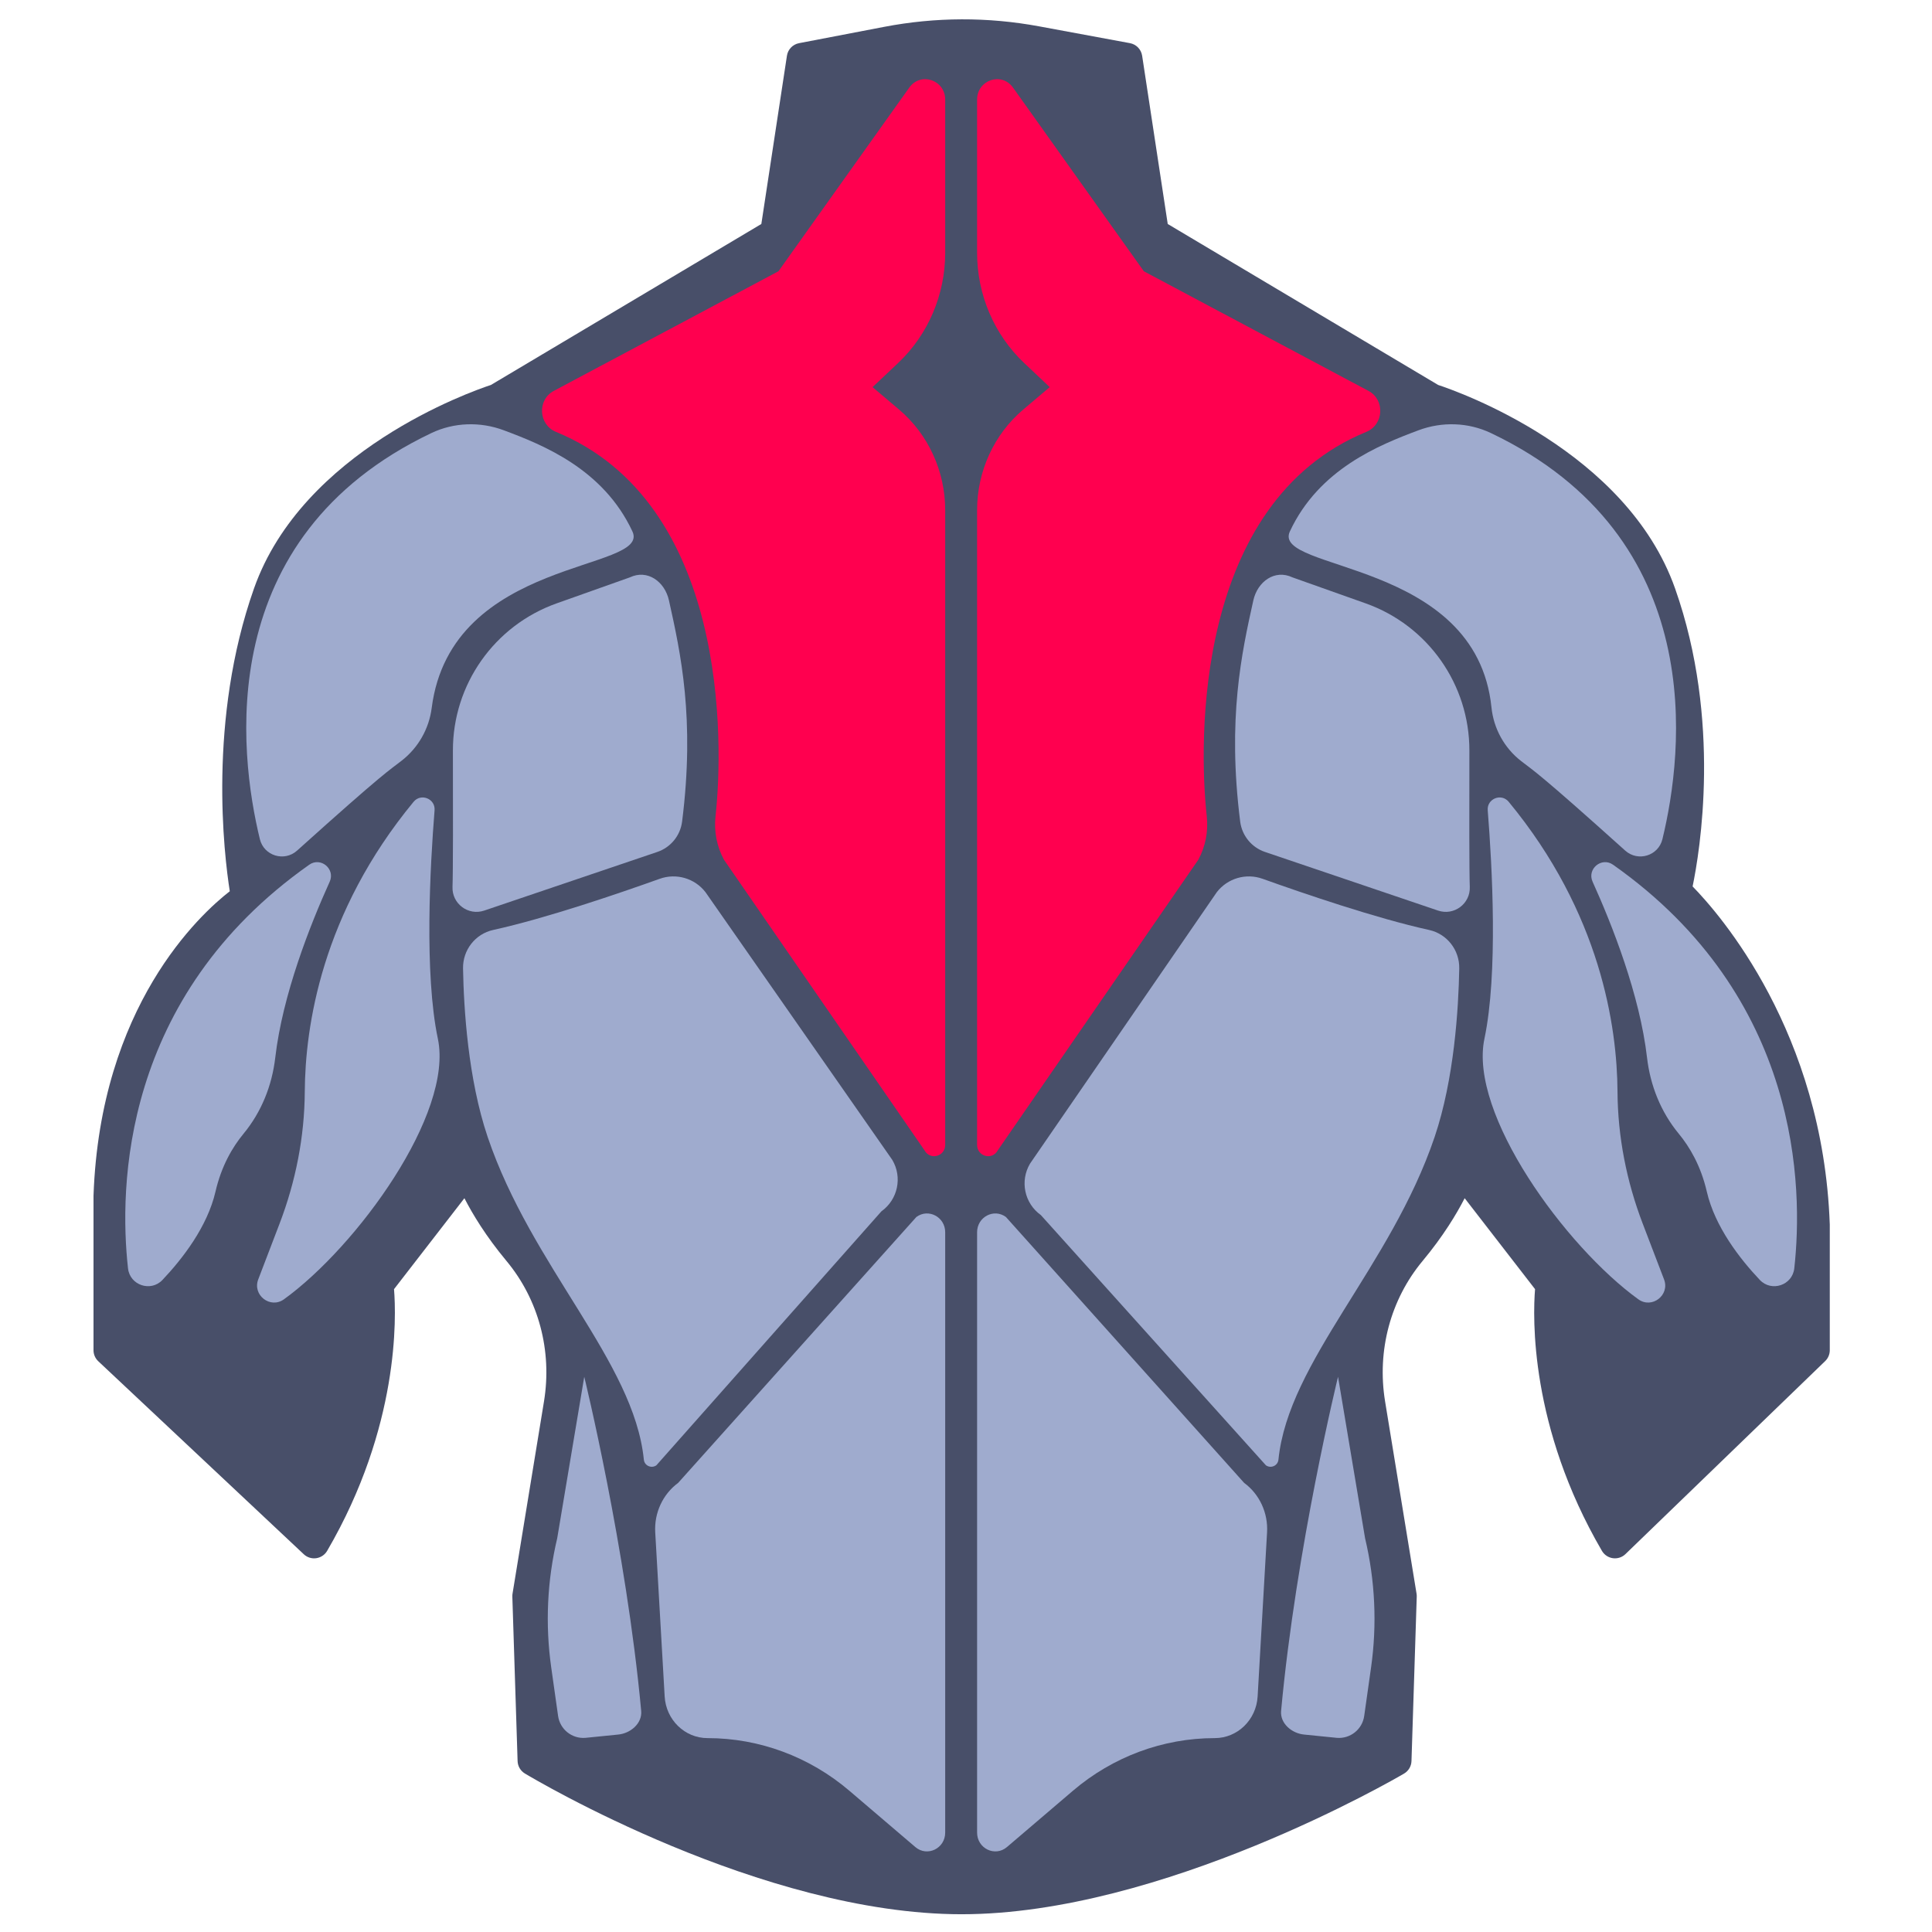
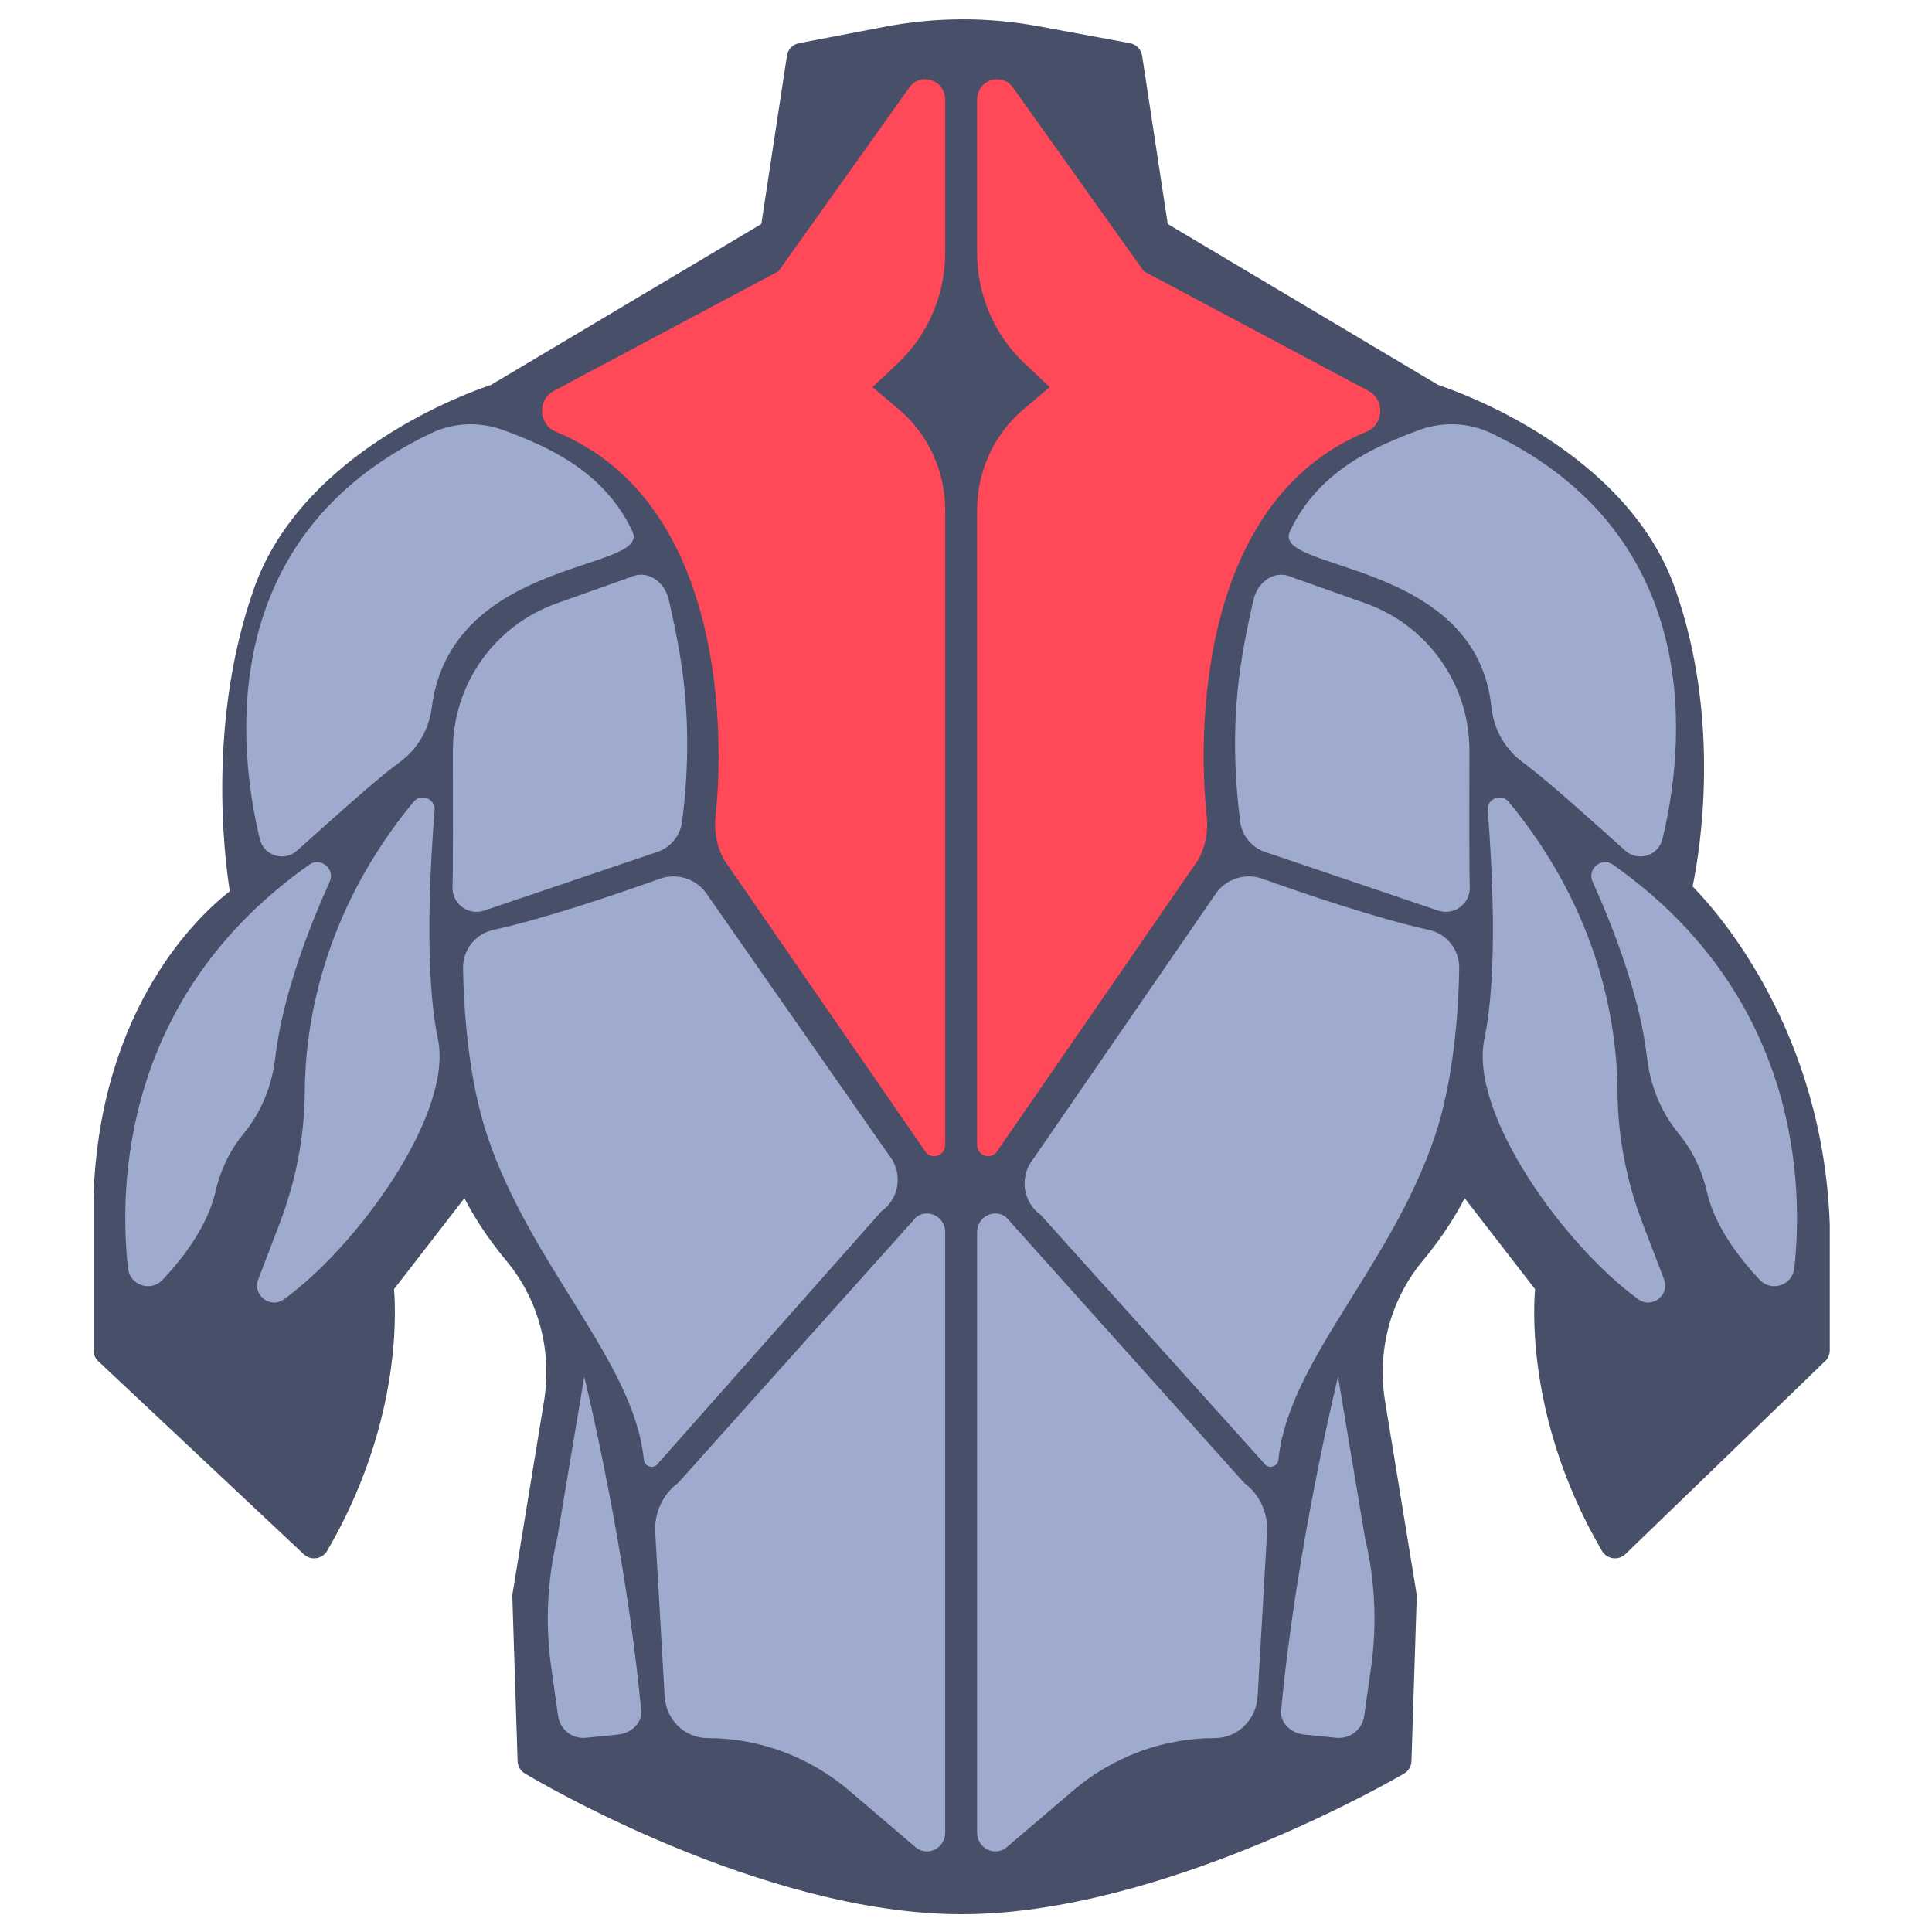
<svg xmlns="http://www.w3.org/2000/svg" id="Layer_2" enable-background="new 0 0 512 512" viewBox="0 0 512 512">
  <g>
    <g>
      <path d="m254.846 507.294c-53.055 0-113.206-35.77-115.74-37.292-1.165-.699-1.895-1.942-1.938-3.301l-1.393-43.587c-.008-.259.009-.519.051-.773l8.338-50.958c2.197-13.428-1.43-26.998-9.953-37.231-5.458-6.555-8.987-12.426-11.137-16.613l-18.654 24.101c.594 7.312 1.471 36.451-17.722 69.353-.614 1.053-1.674 1.768-2.88 1.942-1.206.181-2.426-.208-3.313-1.042l-54.462-51.153c-.805-.757-1.262-1.812-1.262-2.916v-40.857c0-.048.001-.095.002-.143 1.796-50.276 28.202-74.486 36.112-80.635-1.533-9.755-5.848-45.496 6.415-80.234 12.891-36.517 57.437-52.173 62.787-53.936l71.667-42.661 6.782-44.589c.255-1.675 1.537-3.008 3.201-3.327l22.57-4.328c13.614-2.609 27.427-2.655 41.056-.133l24.079 4.456c1.675.311 2.97 1.647 3.227 3.332l6.782 44.589 71.667 42.661c5.35 1.763 49.896 17.419 62.787 53.936 12.374 35.051 6.542 69.822 4.644 78.962 7.206 7.366 34.529 38.557 36.35 89.554.001.047.002.095.002.143v33.211c0 1.085-.44 2.123-1.22 2.876l-52.929 51.152c-.883.854-2.106 1.25-3.327 1.087-1.217-.169-2.289-.887-2.908-1.947-19.193-32.901-18.316-62.04-17.722-69.353l-18.653-24.102c-2.15 4.188-5.678 10.059-11.137 16.614-8.522 10.233-12.149 23.804-9.953 37.231l8.339 50.958c.042.255.059.515.051.773l-1.394 43.587c-.044 1.373-.79 2.628-1.976 3.323-2.597 1.522-64.205 37.27-117.236 37.27z" fill="#484f69" />
    </g>
-     <path d="m250.487 26.421v40.573c0 11.104-4.525 21.699-12.471 29.202l-6.777 6.398 7.004 5.929c7.752 6.562 12.244 16.354 12.244 26.69v168.175c0 3.098-3.995 4.176-5.469 1.476l-53.144-77.005c-1.911-3.499-2.69-7.526-2.253-11.515 2.17-19.774 3.316-83.149-42.294-101.898-4.63-1.903-4.992-8.496-.564-10.854l59.534-31.704 34.673-48.678c3.012-4.229 9.517-2.034 9.517 3.211z" fill="#ff004f" />
+     <path d="m250.487 26.421v40.573c0 11.104-4.525 21.699-12.471 29.202l-6.777 6.398 7.004 5.929c7.752 6.562 12.244 16.354 12.244 26.69v168.175c0 3.098-3.995 4.176-5.469 1.476l-53.144-77.005c-1.911-3.499-2.69-7.526-2.253-11.515 2.17-19.774 3.316-83.149-42.294-101.898-4.63-1.903-4.992-8.496-.564-10.854l59.534-31.704 34.673-48.678c3.012-4.229 9.517-2.034 9.517 3.211z" fill="#FF4858" />
    <g>
      <path d="m114.29 114.779c6.027-2.874 12.982-3.088 19.236-.746 10.423 3.903 26.356 10.267 34.07 26.796 5.011 10.738-48.043 6.593-53.194 46.803-.703 5.487-3.54 10.492-7.894 13.904-3.472 2.721-4.255 2.722-27.78 23.883-3.378 3.039-8.786 1.387-9.859-3.029-5.539-22.785-12.628-79.931 45.421-107.611z" fill="#9fabce" />
    </g>
    <g>
      <path d="m120.025 198.948c-.044-17.535 10.978-33.187 27.502-39.054l19.393-6.886c4.643-2.211 9.247 1.088 10.362 6.109 3.087 13.9 6.93 31.297 3.483 58.609-.469 3.714-3.018 6.843-6.564 8.045l-45.876 15.542c-4.232 1.434-8.584-1.819-8.406-6.284.149-3.725.146-20.475.106-36.081z" fill="#9fabce" />
    </g>
    <g>
      <path d="m130.69 246.451c-4.748 1.043-8.065 5.325-7.979 10.186.19 10.723 1.34 29.321 6.515 44.641 11.65 34.484 38.777 59.506 41.401 85.549.162 1.606 2.013 2.425 3.328 1.488l59.628-67.301c4.358-3.105 5.61-9.032 2.88-13.634l-49.51-70.957c-2.853-3.676-7.737-5.103-12.118-3.535-10.47 3.75-30.038 10.465-44.145 13.563z" fill="#9fabce" />
    </g>
    <g>
      <path d="m87.378 233.651c-5.229 11.56-12.506 29.993-14.433 46.643-.855 7.391-3.67 14.42-8.408 20.156-2.914 3.527-5.86 8.533-7.432 15.346-2.143 9.287-8.72 17.768-14.045 23.396-3.105 3.282-8.639 1.423-9.137-3.067-2.361-21.294-1.819-71.847 48.037-106.97 3.026-2.132 6.943 1.123 5.418 4.496z" fill="#9fabce" />
    </g>
    <g>
      <path d="m109.61 212.481c1.953-2.366 5.8-.806 5.555 2.252-1.183 14.768-2.758 43.298.873 60.546 4.187 19.889-21.446 55.068-40.784 69.046-3.613 2.612-8.409-1.107-6.816-5.272l5.66-14.799c4.268-11.161 6.601-22.989 6.672-34.938.101-17.255 4.463-47.31 28.84-76.835z" fill="#9fabce" />
    </g>
    <g>
      <path d="m250.487 326.56v159.099c0 4.211-4.761 6.518-7.908 3.832l-17.475-14.912c-10.574-9.023-23.873-13.961-37.601-13.961-6.023 0-11.003-4.836-11.359-11.032l-2.501-43.492c-.297-5.161 2-10.117 6.082-13.123l63.126-70.459c3.196-2.354 7.636 0 7.636 4.048z" fill="#9fabce" />
    </g>
    <g>
      <path d="m154.834 364.861s11.093 45.266 15.087 88.54c.308 3.334-2.865 6.013-6.203 6.285l-8.569.861c-3.57.291-6.749-2.251-7.25-5.797l-1.822-12.884c-1.613-11.401-1.074-23.003 1.588-34.205z" fill="#9fabce" />
    </g>
-     <path d="m258.94 26.421v40.573c0 11.104 4.525 21.699 12.471 29.202l6.777 6.398-7.004 5.929c-7.752 6.562-12.244 16.354-12.244 26.69v168.175c0 3.098 3.995 4.176 5.469 1.476l53.144-77.005c1.911-3.499 2.69-7.526 2.253-11.515-2.17-19.774-3.316-83.149 42.294-101.898 4.63-1.903 4.992-8.496.563-10.854l-59.533-31.704-34.672-48.678c-3.012-4.229-9.518-2.034-9.518 3.211z" fill="#ff004f" />
+     <path d="m258.94 26.421v40.573c0 11.104 4.525 21.699 12.471 29.202l6.777 6.398-7.004 5.929c-7.752 6.562-12.244 16.354-12.244 26.69v168.175c0 3.098 3.995 4.176 5.469 1.476l53.144-77.005c1.911-3.499 2.69-7.526 2.253-11.515-2.17-19.774-3.316-83.149 42.294-101.898 4.63-1.903 4.992-8.496.563-10.854l-59.533-31.704-34.672-48.678c-3.012-4.229-9.518-2.034-9.518 3.211z" fill="#FF4858" />
    <g>
      <path d="m395.138 114.779c-6.027-2.874-12.982-3.088-19.236-.746-10.423 3.903-26.356 10.267-34.07 26.796-5.001 10.716 49.38 7.184 53.425 46.654.575 5.606 3.404 10.745 7.853 14.203 3.317 2.578 4.502 2.967 27.589 23.733 3.378 3.039 8.786 1.387 9.859-3.029 5.539-22.785 12.628-79.931-45.42-107.611z" fill="#9fabce" />
    </g>
    <g>
      <path d="m389.402 198.948c.044-17.535-10.978-33.187-27.502-39.054l-19.393-6.886c-4.644-2.211-9.247 1.088-10.362 6.109-3.086 13.9-6.93 31.297-3.483 58.609.469 3.714 3.018 6.843 6.564 8.045l45.876 15.542c4.232 1.434 8.585-1.819 8.406-6.284-.149-3.725-.145-20.475-.106-36.081z" fill="#9fabce" />
    </g>
    <g>
      <path d="m378.737 246.451c4.748 1.043 8.065 5.325 7.979 10.186-.19 10.723-1.34 29.321-6.515 44.641-11.65 34.484-38.777 59.506-41.401 85.549-.162 1.606-2.013 2.425-3.328 1.488l-59.628-66.301c-4.358-3.105-5.61-9.032-2.88-13.634l49.51-71.957c2.853-3.676 7.737-5.103 12.118-3.535 10.47 3.75 30.039 10.465 44.145 13.563z" fill="#9fabce" />
    </g>
    <g>
      <path d="m422.05 233.651c5.229 11.56 12.506 29.993 14.433 46.643.855 7.391 3.67 14.42 8.408 20.156 2.914 3.527 5.86 8.533 7.432 15.346 2.143 9.287 8.72 17.768 14.045 23.396 3.105 3.282 8.639 1.423 9.137-3.067 2.361-21.294 1.819-71.847-48.037-106.97-3.027-2.132-6.944 1.123-5.418 4.496z" fill="#9fabce" />
    </g>
    <g>
      <path d="m399.817 212.481c-1.953-2.366-5.8-.806-5.555 2.252 1.183 14.768 2.758 43.298-.873 60.546-4.187 19.889 21.446 55.068 40.784 69.046 3.613 2.612 8.409-1.107 6.816-5.272l-5.66-14.799c-4.268-11.161-6.601-22.989-6.672-34.938-.101-17.255-4.463-47.31-28.84-76.835z" fill="#9fabce" />
    </g>
    <g>
      <path d="m258.94 326.56v159.099c0 4.211 4.761 6.518 7.908 3.832l17.475-14.912c10.574-9.023 23.873-13.961 37.602-13.961 6.023 0 11.003-4.836 11.359-11.032l2.501-43.492c.297-5.161-2-10.117-6.082-13.123l-63.126-70.459c-3.196-2.354-7.637 0-7.637 4.048z" fill="#9fabce" />
    </g>
    <g>
      <path d="m354.593 364.861s-11.093 45.266-15.087 88.54c-.308 3.334 2.865 6.013 6.203 6.285l8.569.861c3.57.291 6.749-2.251 7.25-5.797l1.822-12.884c1.613-11.401 1.074-23.003-1.588-34.205z" fill="#9fabce" />
    </g>
  </g>
</svg>
